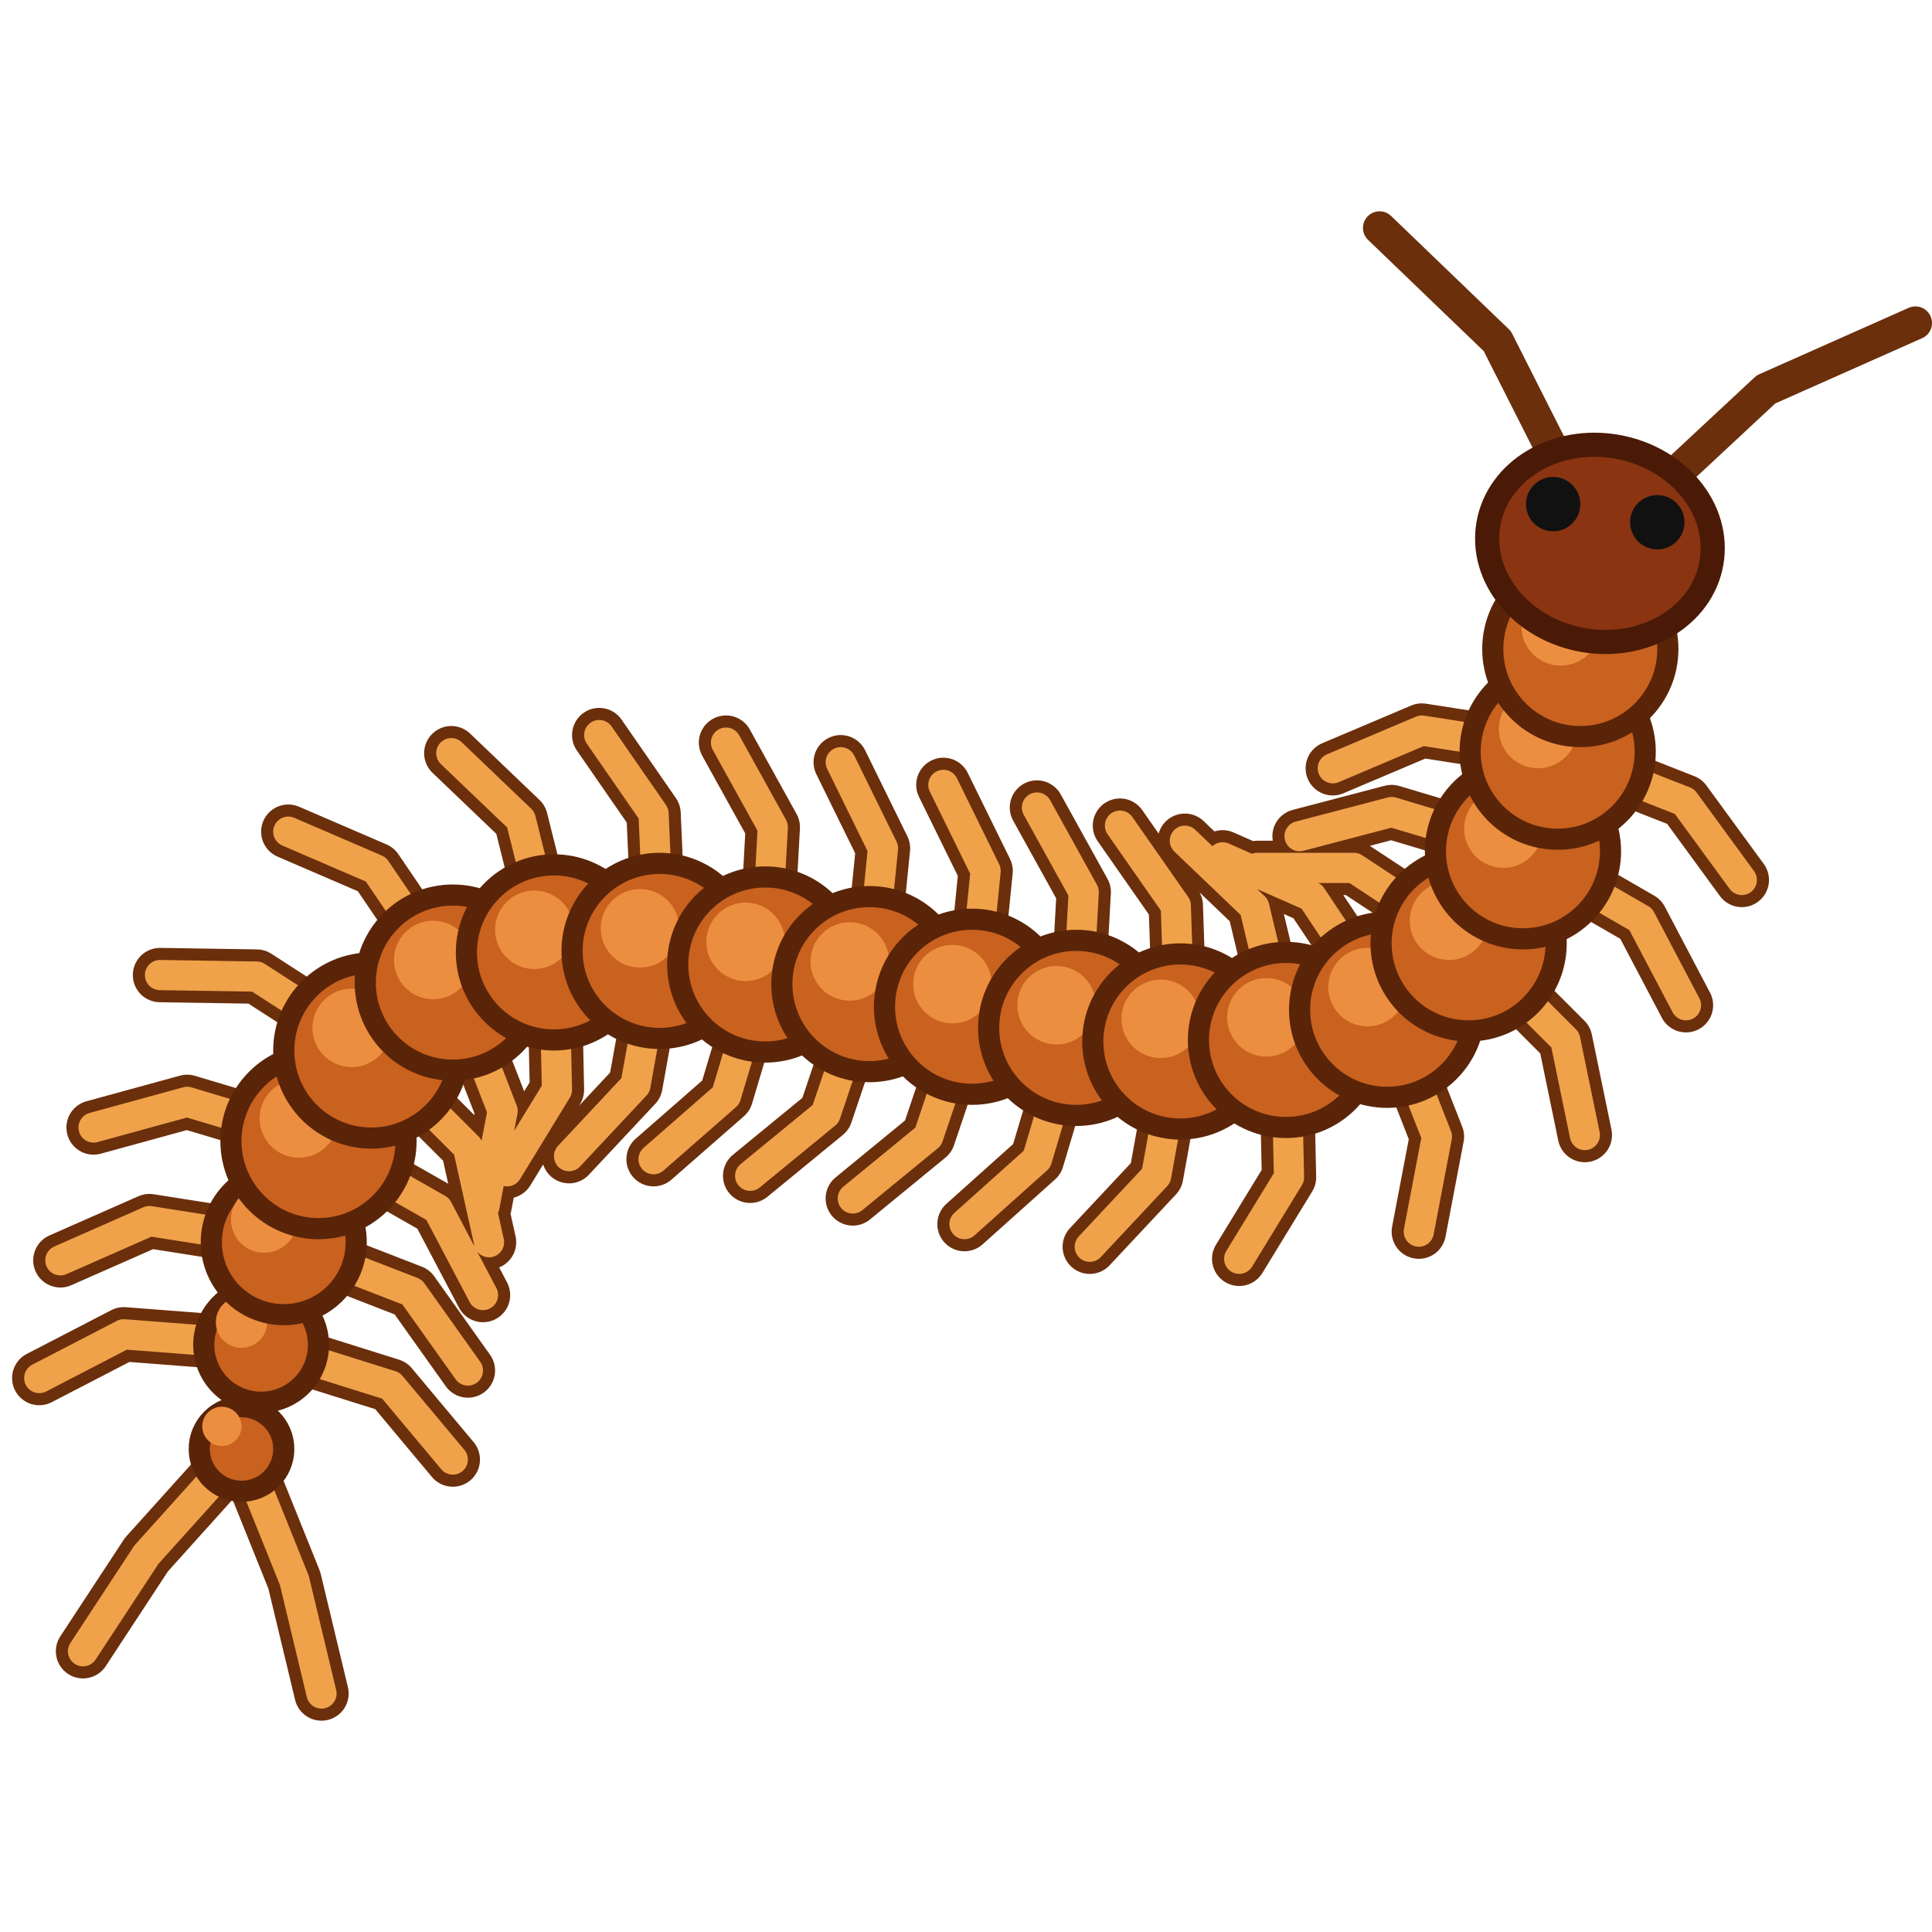
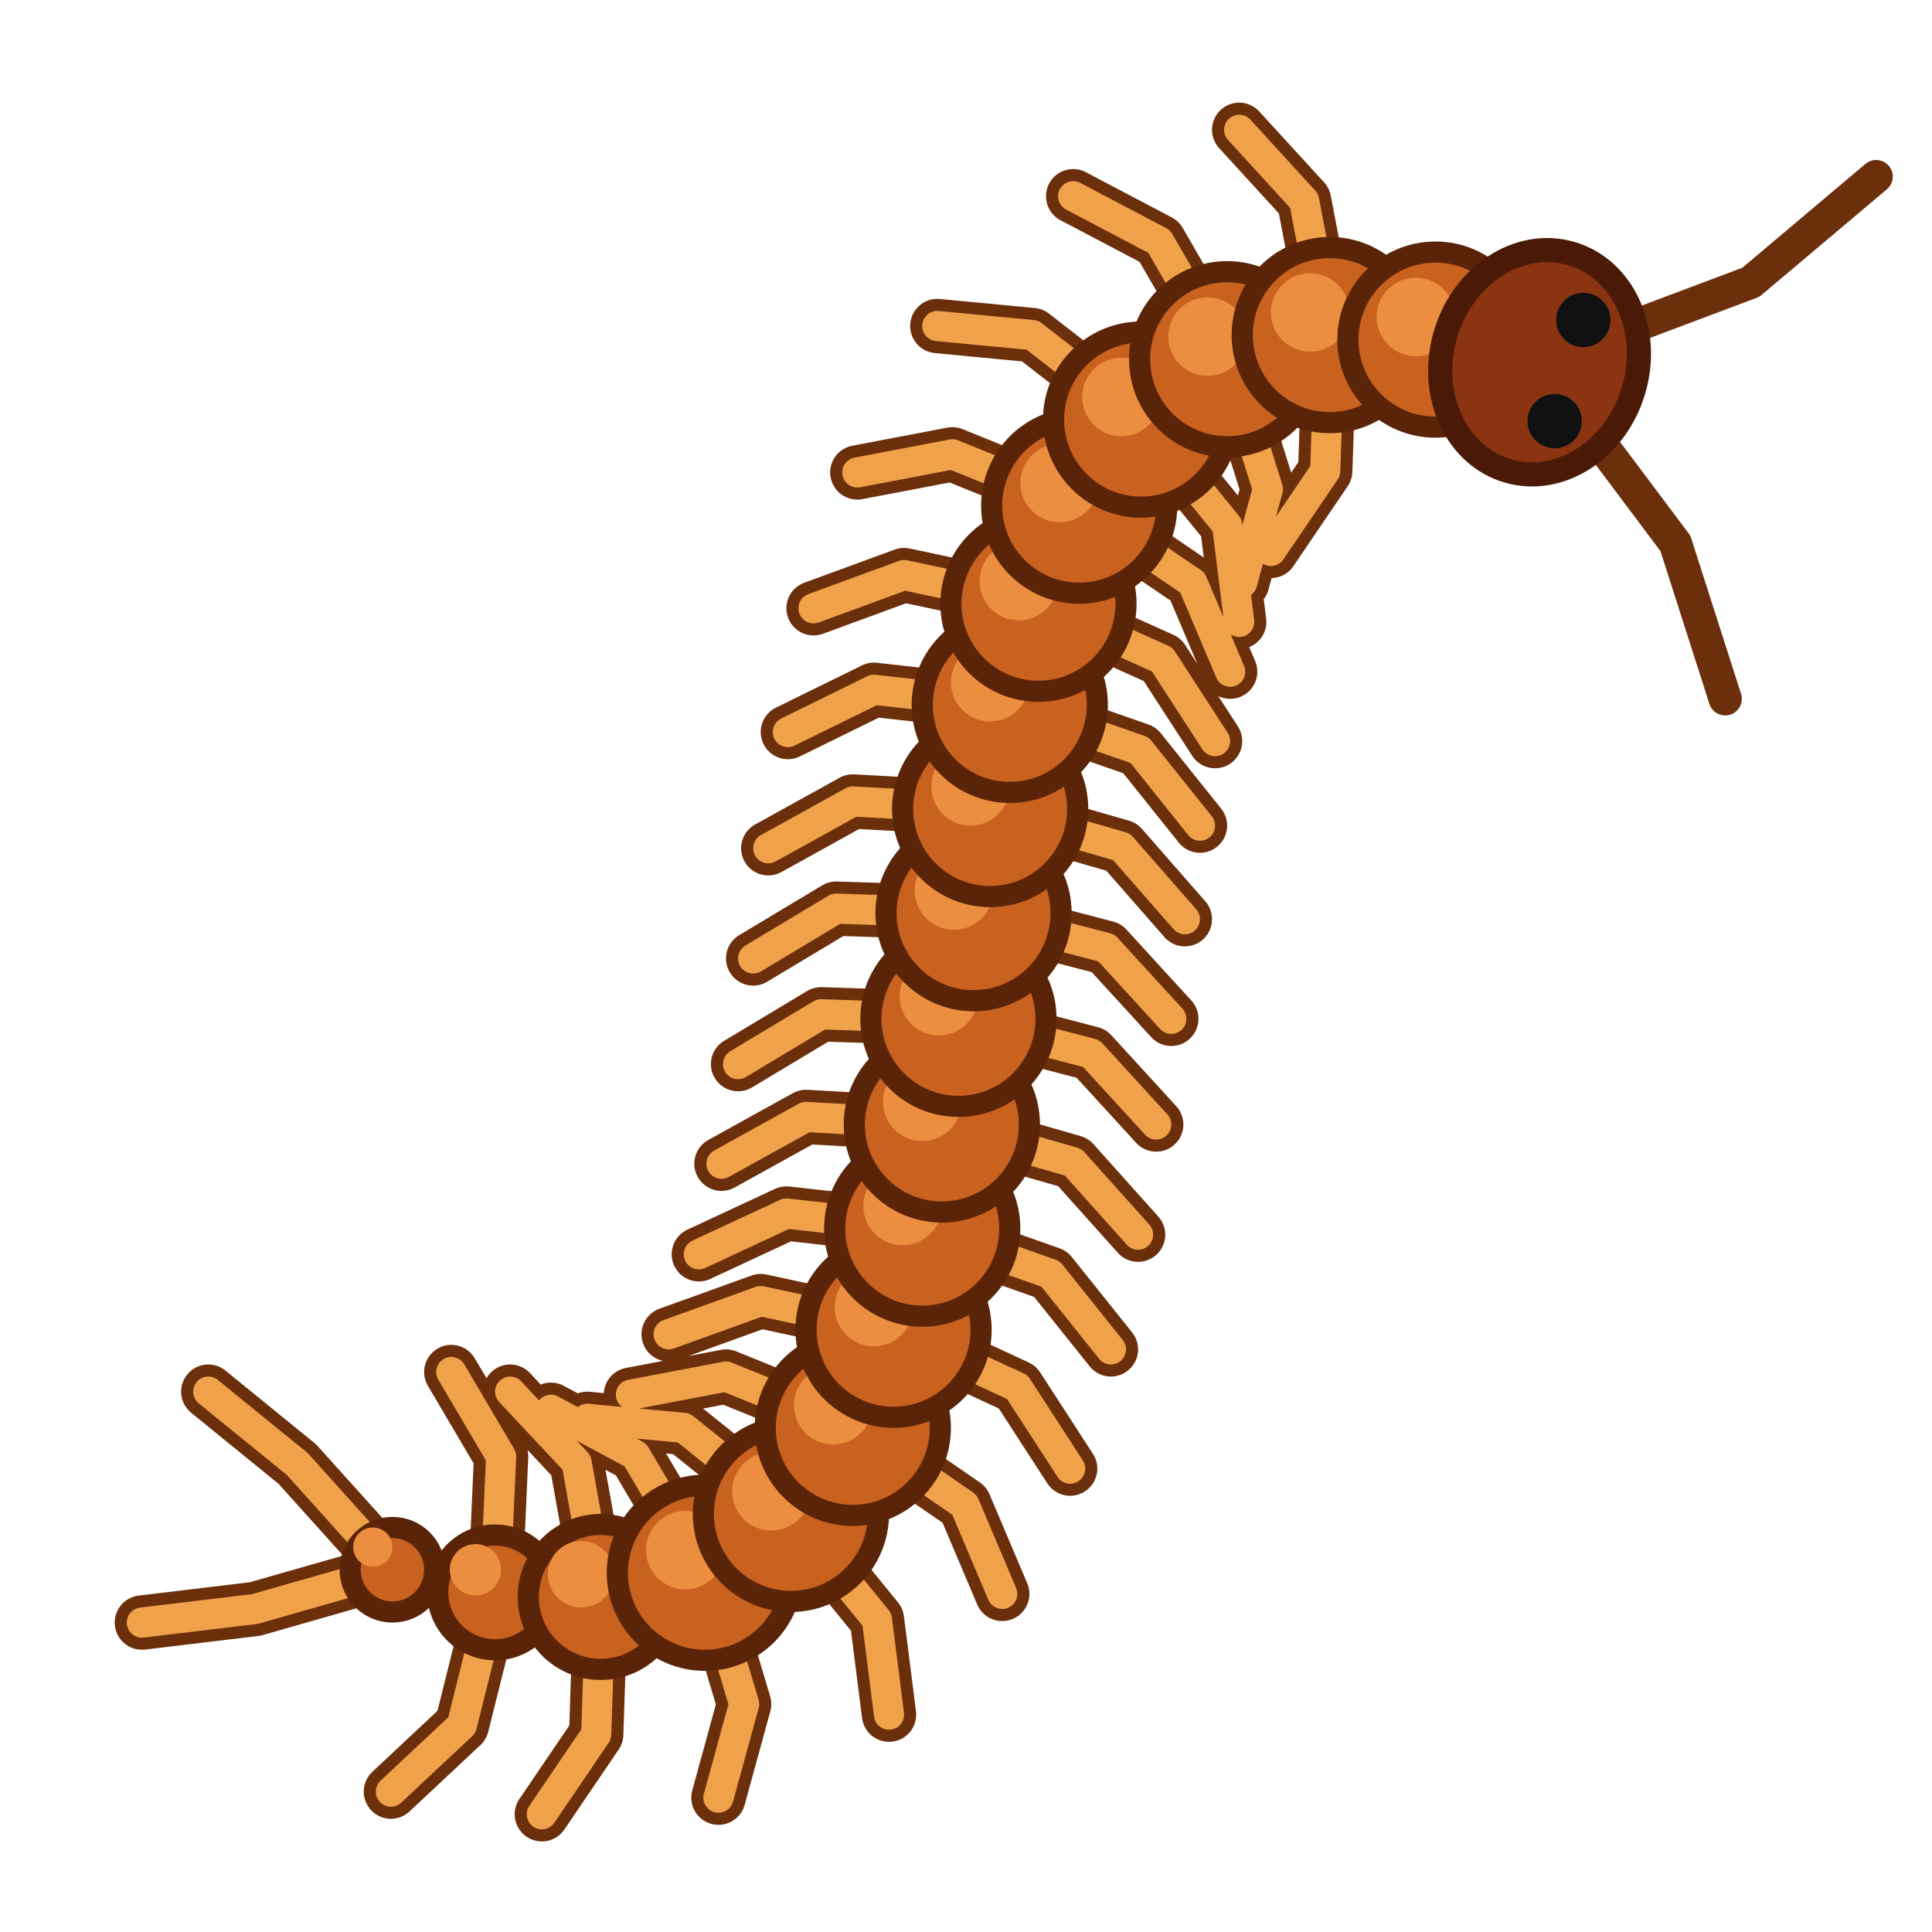
<svg xmlns="http://www.w3.org/2000/svg" viewBox="0 0 128 128">
-   <path d="M103.2 49.8L94.2 48.4L88.3 50.9M103.2 49.8L111.6 53.1L115.4 58.3M100.9 56.4L92.2 53.8L86.1 55.4M100.9 56.4L108.7 60.9L111.7 66.6M97.3 62.5L89.7 57.5L83.3 57.5M97.3 62.5L103.7 68.9L105 75.2M91.9 66.9L86.9 59.4L81 56.8M91.9 66.9L95.2 75.3L94 81.6M85.2 68.9L83.1 60.1L78.5 55.7M85.2 68.9L85.4 78L82.1 83.4M78.2 69L77.9 60L74.2 54.7M78.2 69L76.6 77.9L72.2 82.6M71.3 68.1L71.8 59.1L68.7 53.5M71.3 68.1L68.7 76.8L63.9 81.1M64.4 66.7L65.3 57.7L62.5 52M64.4 66.7L61.5 75.3L56.5 79.4M57.6 65.2L58.5 56.2L55.7 50.5M57.6 65.2L54.7 73.8L49.7 77.9M50.7 63.9L51.2 54.8L48.1 49.2M50.7 63.9L48.1 72.6L43.3 76.8M43.7 63L43.3 53.9L39.7 48.7M43.7 63L42.1 71.9L37.7 76.6M36.7 63.1L34.5 54.3L29.9 49.9M36.7 63.1L36.9 72.2L33.6 77.6M30 65.1L24.9 57.6L19.1 55.1M30 65.1L33.3 73.6L32.1 79.9M24.6 69.6L17 64.7L10.6 64.6M24.6 69.6L31 76L32.4 82.3M21.1 75.6L12.4 73L6.2 74.7M21.1 75.6L29 80.1L32 85.8M18.8 82.3L9.9 80.9L4 83.5M18.8 82.3L27.3 85.6L31 90.8M17.3 89.1L8.2 88.4L2.6 91.3M17.3 89.1L25.9 91.8L30 96.7M16 96L9.7 103L5.5 109.4M16 96L19.5 104.7L21.3 112.2" fill="none" stroke="#6b2f0c" stroke-width="3.6" stroke-linecap="round" stroke-linejoin="round" />
-   <path d="M103.2 49.8L94.2 48.4L88.3 50.9M103.2 49.8L111.6 53.1L115.4 58.3M100.9 56.4L92.2 53.8L86.1 55.4M100.9 56.4L108.7 60.9L111.7 66.6M97.3 62.5L89.7 57.5L83.3 57.5M97.3 62.5L103.7 68.9L105 75.2M91.9 66.9L86.9 59.4L81 56.8M91.9 66.9L95.2 75.3L94 81.6M85.2 68.9L83.1 60.1L78.5 55.7M85.2 68.9L85.4 78L82.1 83.4M78.2 69L77.9 60L74.2 54.7M78.2 69L76.6 77.9L72.2 82.6M71.3 68.1L71.8 59.1L68.7 53.5M71.3 68.1L68.7 76.8L63.9 81.1M64.4 66.7L65.3 57.7L62.5 52M64.4 66.7L61.5 75.3L56.5 79.4M57.6 65.2L58.5 56.2L55.7 50.5M57.6 65.2L54.7 73.8L49.7 77.9M50.7 63.9L51.2 54.8L48.1 49.2M50.7 63.9L48.1 72.6L43.3 76.8M43.7 63L43.3 53.9L39.7 48.7M43.7 63L42.1 71.9L37.7 76.6M36.7 63.1L34.5 54.3L29.9 49.9M36.7 63.1L36.9 72.2L33.6 77.6M30 65.1L24.9 57.6L19.1 55.1M30 65.1L33.3 73.6L32.1 79.9M24.6 69.6L17 64.7L10.6 64.6M24.6 69.6L31 76L32.4 82.3M21.1 75.6L12.4 73L6.2 74.7M21.1 75.6L29 80.1L32 85.8M18.8 82.3L9.9 80.9L4 83.5M18.8 82.3L27.3 85.6L31 90.8M17.3 89.1L8.2 88.4L2.6 91.3M17.3 89.1L25.9 91.8L30 96.7M16 96L9.7 103L5.5 109.4M16 96L19.5 104.7L21.3 112.2" fill="none" stroke="#f0a24a" stroke-width="2" stroke-linecap="round" stroke-linejoin="round" />
-   <path d="M103.7 31.5 99.2 22.6 91.4 15.1" fill="none" stroke="#6b2f0c" stroke-width="2.2" stroke-linecap="round" stroke-linejoin="round" />
-   <path d="M109.7 32.6 117 25.8 126.9 21.4" fill="none" stroke="#6b2f0c" stroke-width="2.2" stroke-linecap="round" stroke-linejoin="round" />
-   <circle cx="16" cy="96" r="2.8" fill="#c9611f" stroke="#5a2408" stroke-width="1.4" />
-   <circle cx="14.7" cy="94.5" r="1.3" fill="#ec8e40" />
-   <circle cx="17.3" cy="89.1" r="3.8" fill="#c9611f" stroke="#5a2408" stroke-width="1.4" />
-   <circle cx="16" cy="87.6" r="1.7" fill="#ec8e40" />
-   <circle cx="18.8" cy="82.3" r="4.8" fill="#c9611f" stroke="#5a2408" stroke-width="1.4" />
-   <circle cx="17.5" cy="80.8" r="2.2" fill="#ec8e40" />
-   <circle cx="21.1" cy="75.6" r="5.8" fill="#c9611f" stroke="#5a2408" stroke-width="1.4" />
-   <circle cx="19.8" cy="74.1" r="2.6" fill="#ec8e40" />
-   <circle cx="24.6" cy="69.6" r="5.8" fill="#c9611f" stroke="#5a2408" stroke-width="1.4" />
-   <circle cx="23.3" cy="68.1" r="2.6" fill="#ec8e40" />
-   <circle cx="30" cy="65.1" r="5.8" fill="#c9611f" stroke="#5a2408" stroke-width="1.4" />
-   <circle cx="28.7" cy="63.6" r="2.6" fill="#ec8e40" />
-   <circle cx="36.7" cy="63.1" r="5.8" fill="#c9611f" stroke="#5a2408" stroke-width="1.4" />
-   <circle cx="35.4" cy="61.6" r="2.6" fill="#ec8e40" />
-   <circle cx="43.7" cy="63" r="5.8" fill="#c9611f" stroke="#5a2408" stroke-width="1.4" />
-   <circle cx="42.4" cy="61.5" r="2.6" fill="#ec8e40" />
-   <circle cx="50.7" cy="63.9" r="5.8" fill="#c9611f" stroke="#5a2408" stroke-width="1.4" />
-   <circle cx="49.4" cy="62.4" r="2.6" fill="#ec8e40" />
-   <circle cx="57.6" cy="65.2" r="5.8" fill="#c9611f" stroke="#5a2408" stroke-width="1.4" />
-   <circle cx="56.3" cy="63.7" r="2.6" fill="#ec8e40" />
-   <circle cx="64.4" cy="66.7" r="5.8" fill="#c9611f" stroke="#5a2408" stroke-width="1.4" />
-   <circle cx="63.1" cy="65.2" r="2.6" fill="#ec8e40" />
-   <circle cx="71.3" cy="68.1" r="5.8" fill="#c9611f" stroke="#5a2408" stroke-width="1.4" />
-   <circle cx="70" cy="66.6" r="2.6" fill="#ec8e40" />
-   <circle cx="78.2" cy="69" r="5.8" fill="#c9611f" stroke="#5a2408" stroke-width="1.4" />
-   <circle cx="76.9" cy="67.5" r="2.6" fill="#ec8e40" />
-   <circle cx="85.2" cy="68.9" r="5.8" fill="#c9611f" stroke="#5a2408" stroke-width="1.4" />
-   <circle cx="83.9" cy="67.4" r="2.6" fill="#ec8e40" />
-   <circle cx="91.9" cy="66.9" r="5.8" fill="#c9611f" stroke="#5a2408" stroke-width="1.4" />
-   <circle cx="90.6" cy="65.4" r="2.6" fill="#ec8e40" />
-   <circle cx="97.3" cy="62.5" r="5.8" fill="#c9611f" stroke="#5a2408" stroke-width="1.4" />
-   <circle cx="96" cy="61" r="2.6" fill="#ec8e40" />
-   <circle cx="100.9" cy="56.4" r="5.8" fill="#c9611f" stroke="#5a2408" stroke-width="1.4" />
-   <circle cx="99.6" cy="54.9" r="2.6" fill="#ec8e40" />
-   <circle cx="103.2" cy="49.8" r="5.8" fill="#c9611f" stroke="#5a2408" stroke-width="1.4" />
-   <circle cx="101.9" cy="48.3" r="2.6" fill="#ec8e40" />
-   <circle cx="104.7" cy="43" r="5.8" fill="#c9611f" stroke="#5a2408" stroke-width="1.4" />
-   <circle cx="103.4" cy="41.5" r="2.6" fill="#ec8e40" />
-   <ellipse cx="106" cy="36" rx="6.5" ry="7.5" fill="#8a3412" stroke="#4a1a06" stroke-width="1.6" transform="rotate(100 106 36)" />
-   <circle cx="102.9" cy="33.4" r="1.8" fill="#111" />
-   <circle cx="109.8" cy="34.6" r="1.8" fill="#111" />
+   <path d="M88.1 22.2L86.4 13.3L82.1 8.6M88.1 22.2L87.8 31.2L84.2 36.5M81.3 23.8L76.8 16L71.1 13M81.3 23.8L84 32.4L82.3 38.6M75.6 27.8L68.4 22.2L62.1 21.6M75.6 27.8L81.3 34.8L82.1 41.2M71.5 33.5L63.1 30.1L56.8 31.3M71.5 33.5L79 38.6L81.5 44.5M68.8 40L59.9 38.1L53.9 40.3M68.8 40L77 43.7L80.5 49.1M66.9 46.7L57.9 45.7L52.2 48.5M66.9 46.7L75.5 49.7L79.5 54.7M65.6 53.6L56.5 53.1L50.9 56.2M65.6 53.6L74.3 56.1L78.5 60.9M64.5 60.5L55.4 60.2L49.9 63.5M64.5 60.5L73.3 62.8L77.6 67.5M63.5 67.5L54.4 67.2L48.9 70.5M63.5 67.5L72.3 69.8L76.6 74.5M62.4 74.5L53.4 74L47.8 77.1M62.4 74.5L71.1 77L75.4 81.8M61.1 81.4L52.1 80.4L46.3 83.1M61.1 81.4L69.6 84.4L73.6 89.4M59.2 88.1L50.4 86.2L44.3 88.4M59.2 88.1L67.4 91.9L70.9 97.3M56.5 94.6L48.1 91.2L41.8 92.4M56.5 94.6L63.9 99.7L66.4 105.6M52.4 100.3L45.3 94.6L38.9 94M52.4 100.3L58.1 107.3L58.9 113.6M46.7 104.2L42.1 96.4L36.5 93.4M46.7 104.2L49.3 112.9L47.6 119.1M39.8 105.8L38.2 96.9L33.8 92.2M39.8 105.8L39.5 114.9L35.9 120.2M32.8 105.5L33.2 96.5L29.9 90.9M32.8 105.5L30.6 114.3L25.9 118.7M26 104L19.7 97L13.8 92.2M26 104L16.9 106.6L9.4 107.5" fill="none" stroke="#6b2f0c" stroke-width="3.6" stroke-linecap="round" stroke-linejoin="round" />
+   <path d="M88.1 22.2L86.4 13.3L82.1 8.6M88.1 22.2L87.8 31.2L84.2 36.5M81.3 23.8L76.8 16L71.1 13M81.3 23.8L84 32.4L82.3 38.6M75.6 27.8L68.4 22.2L62.1 21.6M75.6 27.8L81.3 34.8L82.1 41.2M71.5 33.5L63.1 30.1L56.8 31.3M71.5 33.5L79 38.6L81.5 44.5M68.8 40L59.9 38.1L53.9 40.3M68.8 40L77 43.7L80.5 49.1M66.9 46.7L57.9 45.7L52.2 48.5M66.9 46.7L75.5 49.7L79.5 54.7M65.6 53.6L56.5 53.1L50.9 56.2M65.6 53.6L74.3 56.1L78.5 60.9M64.5 60.5L55.4 60.2L49.9 63.5M64.5 60.5L73.3 62.8L77.6 67.5M63.5 67.5L54.4 67.2L48.9 70.5M63.5 67.5L72.3 69.8L76.6 74.5M62.4 74.5L53.4 74L47.8 77.1M62.4 74.5L71.1 77L75.4 81.8M61.1 81.4L52.1 80.4L46.3 83.1M61.1 81.4L69.6 84.4L73.6 89.4M59.2 88.1L50.4 86.2L44.3 88.4M59.2 88.1L67.4 91.9L70.9 97.3M56.5 94.6L48.1 91.2L41.8 92.4M56.5 94.6L63.9 99.7L66.4 105.6M52.4 100.3L45.3 94.6L38.9 94M52.4 100.3L58.1 107.3L58.9 113.6M46.7 104.2L42.1 96.4L36.5 93.4M46.7 104.2L49.3 112.9L47.6 119.1M39.8 105.8L38.2 96.9L33.8 92.2M39.8 105.8L39.5 114.9L35.9 120.2M32.8 105.5L33.2 96.5L29.9 90.9M32.8 105.5L30.6 114.3L25.9 118.7M26 104L19.7 97L13.8 92.2M26 104L16.9 106.6L9.4 107.5" fill="none" stroke="#f0a24a" stroke-width="2" stroke-linecap="round" stroke-linejoin="round" />
+   <path d="M106.7 22.2 116 18.7 124.3 11.7" fill="none" stroke="#6b2f0c" stroke-width="2.2" stroke-linecap="round" stroke-linejoin="round" />
+   <path d="M105 28 111 36 114.3 46.3" fill="none" stroke="#6b2f0c" stroke-width="2.2" stroke-linecap="round" stroke-linejoin="round" />
+   <circle cx="26" cy="104" r="2.8" fill="#c9611f" stroke="#5a2408" stroke-width="1.4" />
+   <circle cx="24.7" cy="102.5" r="1.3" fill="#ec8e40" />
+   <circle cx="32.8" cy="105.5" r="3.8" fill="#c9611f" stroke="#5a2408" stroke-width="1.4" />
+   <circle cx="31.5" cy="104" r="1.7" fill="#ec8e40" />
+   <circle cx="39.8" cy="105.8" r="4.8" fill="#c9611f" stroke="#5a2408" stroke-width="1.4" />
+   <circle cx="38.5" cy="104.3" r="2.2" fill="#ec8e40" />
+   <circle cx="46.7" cy="104.2" r="5.8" fill="#c9611f" stroke="#5a2408" stroke-width="1.4" />
+   <circle cx="45.4" cy="102.7" r="2.6" fill="#ec8e40" />
+   <circle cx="52.4" cy="100.3" r="5.8" fill="#c9611f" stroke="#5a2408" stroke-width="1.4" />
+   <circle cx="51.1" cy="98.8" r="2.6" fill="#ec8e40" />
+   <circle cx="56.5" cy="94.6" r="5.8" fill="#c9611f" stroke="#5a2408" stroke-width="1.4" />
+   <circle cx="55.2" cy="93.1" r="2.6" fill="#ec8e40" />
+   <circle cx="59.2" cy="88.1" r="5.8" fill="#c9611f" stroke="#5a2408" stroke-width="1.4" />
+   <circle cx="57.9" cy="86.6" r="2.6" fill="#ec8e40" />
+   <circle cx="61.1" cy="81.4" r="5.8" fill="#c9611f" stroke="#5a2408" stroke-width="1.4" />
+   <circle cx="59.8" cy="79.9" r="2.6" fill="#ec8e40" />
+   <circle cx="62.4" cy="74.5" r="5.8" fill="#c9611f" stroke="#5a2408" stroke-width="1.4" />
+   <circle cx="61.1" cy="73" r="2.6" fill="#ec8e40" />
+   <circle cx="63.5" cy="67.5" r="5.8" fill="#c9611f" stroke="#5a2408" stroke-width="1.4" />
+   <circle cx="62.2" cy="66" r="2.6" fill="#ec8e40" />
+   <circle cx="64.5" cy="60.5" r="5.8" fill="#c9611f" stroke="#5a2408" stroke-width="1.4" />
+   <circle cx="63.2" cy="59" r="2.6" fill="#ec8e40" />
+   <circle cx="65.6" cy="53.6" r="5.8" fill="#c9611f" stroke="#5a2408" stroke-width="1.4" />
+   <circle cx="64.3" cy="52.1" r="2.6" fill="#ec8e40" />
+   <circle cx="66.9" cy="46.7" r="5.8" fill="#c9611f" stroke="#5a2408" stroke-width="1.4" />
+   <circle cx="65.6" cy="45.2" r="2.6" fill="#ec8e40" />
+   <circle cx="68.8" cy="40" r="5.8" fill="#c9611f" stroke="#5a2408" stroke-width="1.4" />
+   <circle cx="67.5" cy="38.5" r="2.6" fill="#ec8e40" />
+   <circle cx="71.5" cy="33.5" r="5.8" fill="#c9611f" stroke="#5a2408" stroke-width="1.4" />
+   <circle cx="70.2" cy="32" r="2.6" fill="#ec8e40" />
+   <circle cx="75.6" cy="27.8" r="5.8" fill="#c9611f" stroke="#5a2408" stroke-width="1.4" />
+   <circle cx="74.3" cy="26.3" r="2.6" fill="#ec8e40" />
+   <circle cx="81.3" cy="23.8" r="5.8" fill="#c9611f" stroke="#5a2408" stroke-width="1.4" />
+   <circle cx="80" cy="22.3" r="2.6" fill="#ec8e40" />
+   <circle cx="88.1" cy="22.2" r="5.8" fill="#c9611f" stroke="#5a2408" stroke-width="1.4" />
+   <circle cx="86.8" cy="20.7" r="2.6" fill="#ec8e40" />
+   <circle cx="95.1" cy="22.5" r="5.8" fill="#c9611f" stroke="#5a2408" stroke-width="1.4" />
+   <circle cx="93.8" cy="21" r="2.6" fill="#ec8e40" />
+   <ellipse cx="102" cy="24" rx="6.5" ry="7.5" fill="#8a3412" stroke="#4a1a06" stroke-width="1.6" transform="rotate(-163.9 102 24)" />
+   <circle cx="104.9" cy="21.2" r="1.8" fill="#111" />
+   <circle cx="103" cy="27.9" r="1.8" fill="#111" />
</svg>
